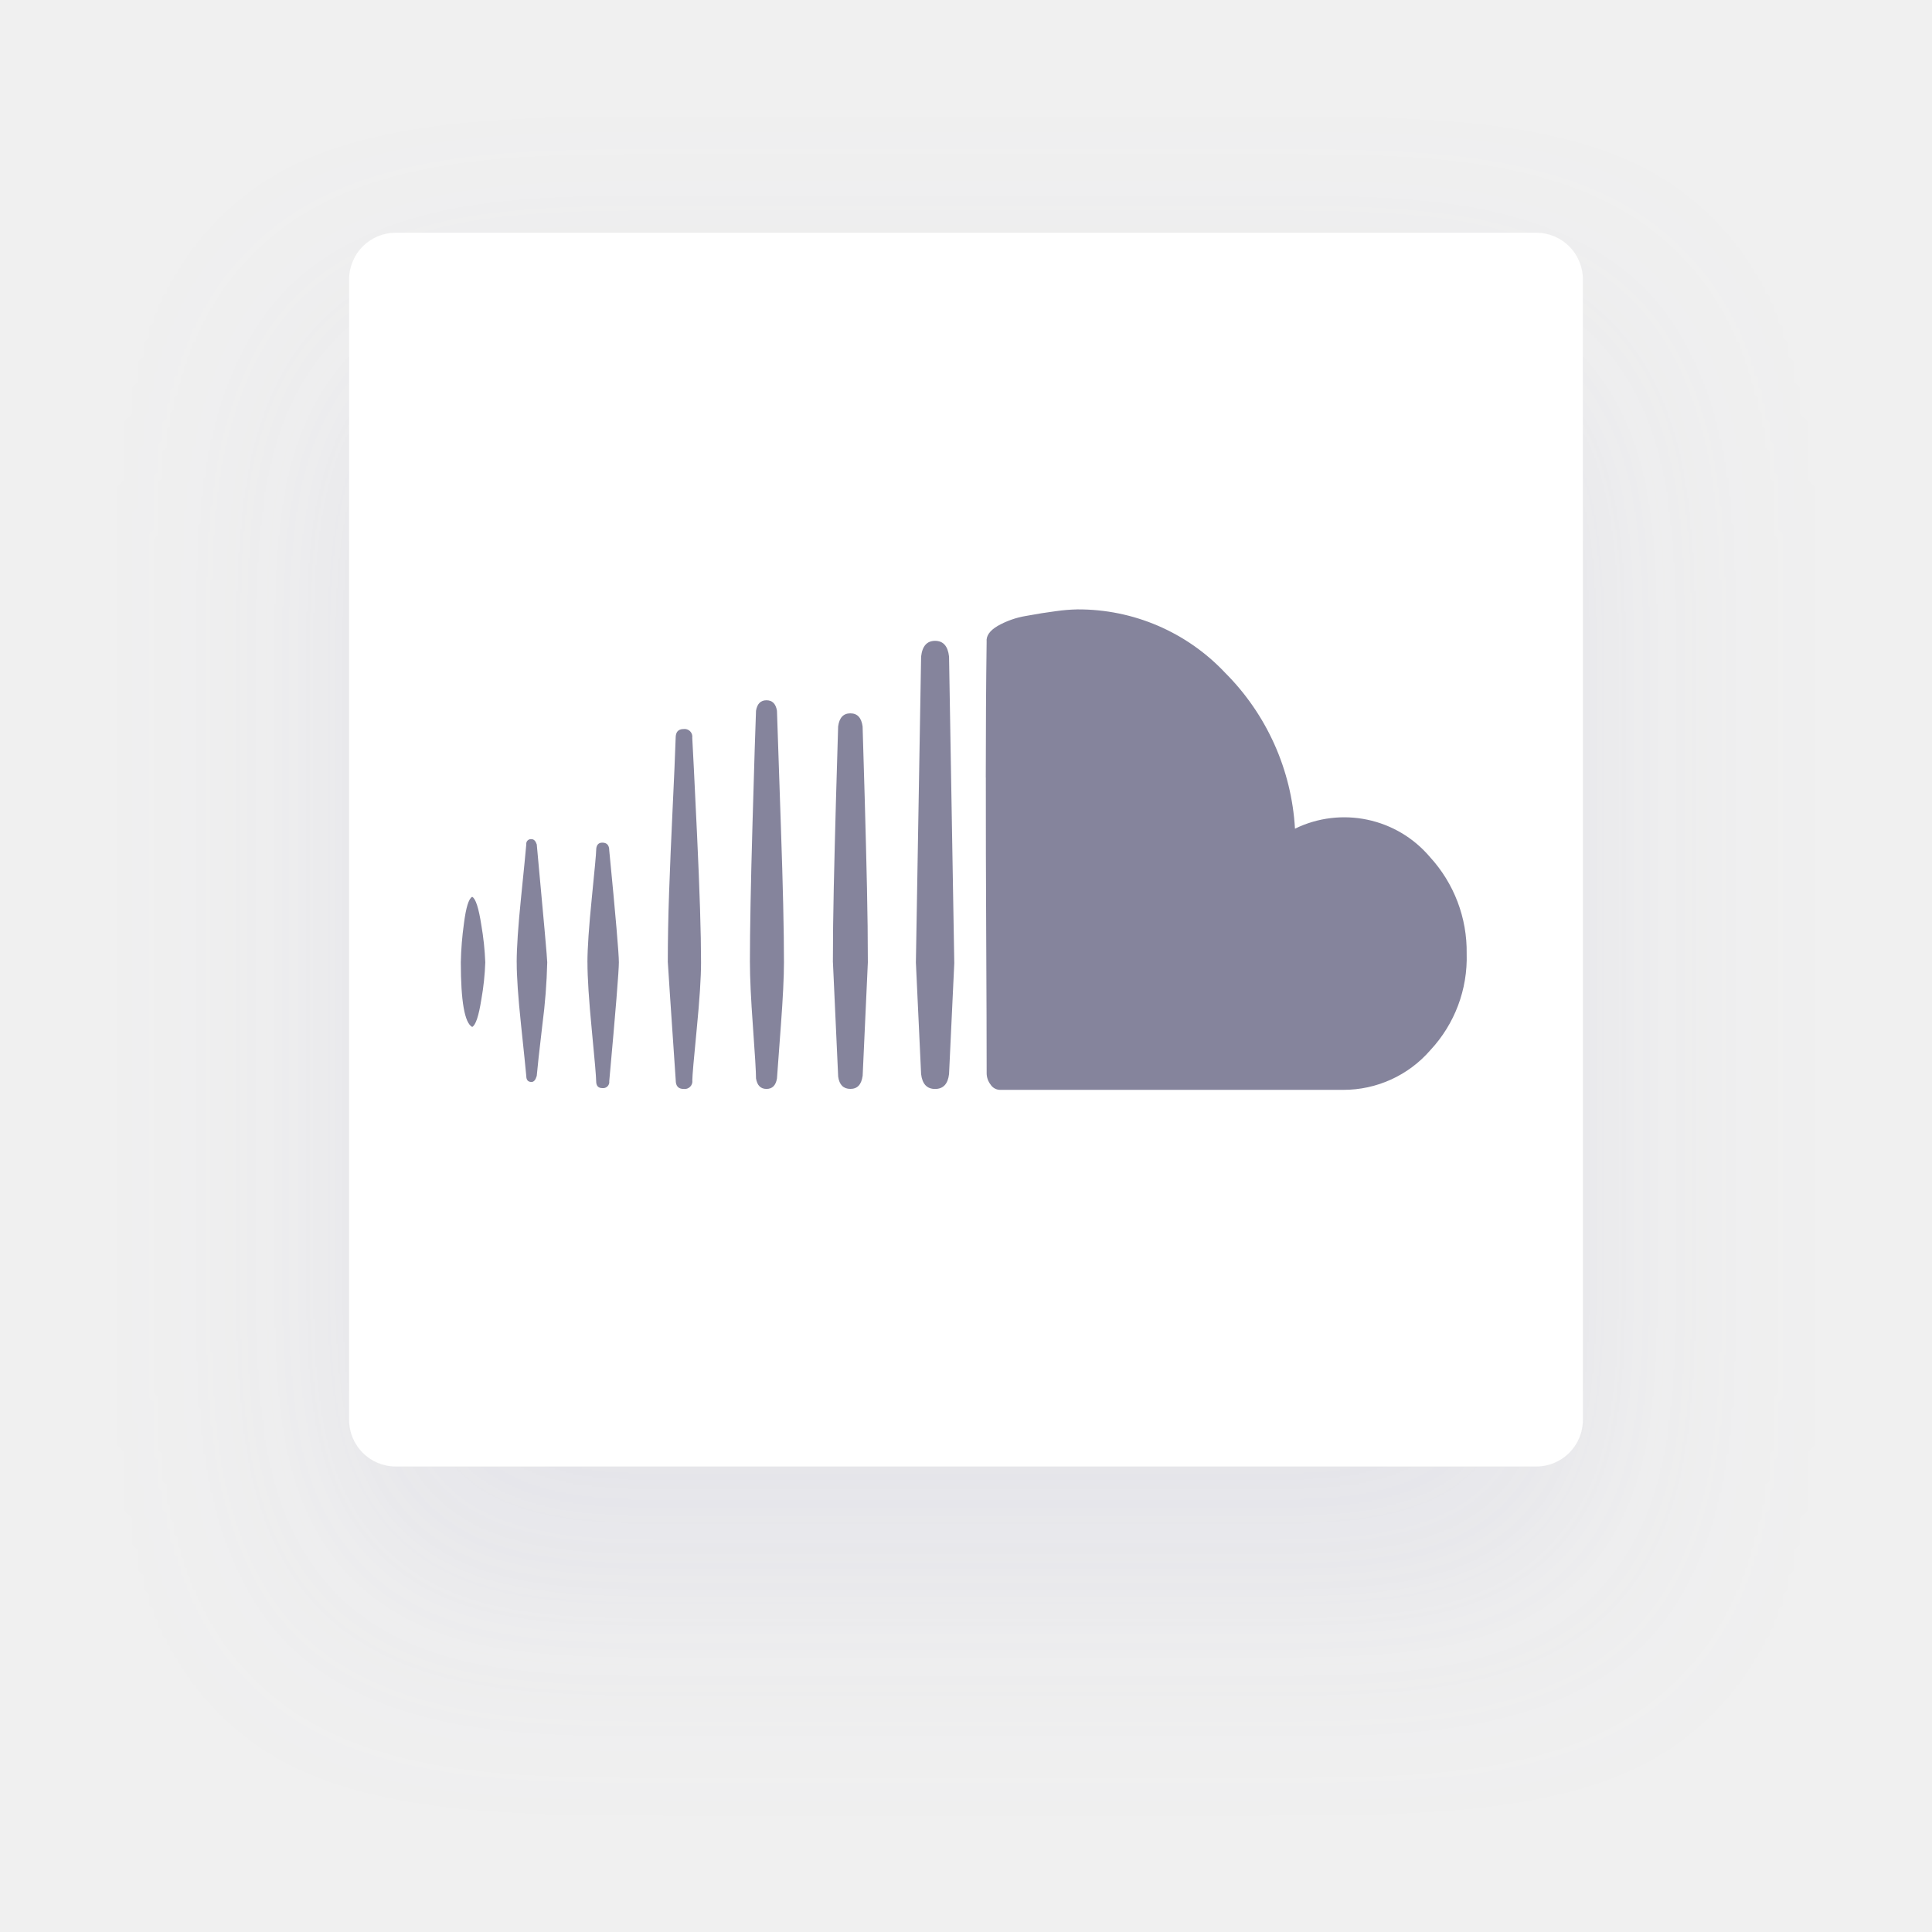
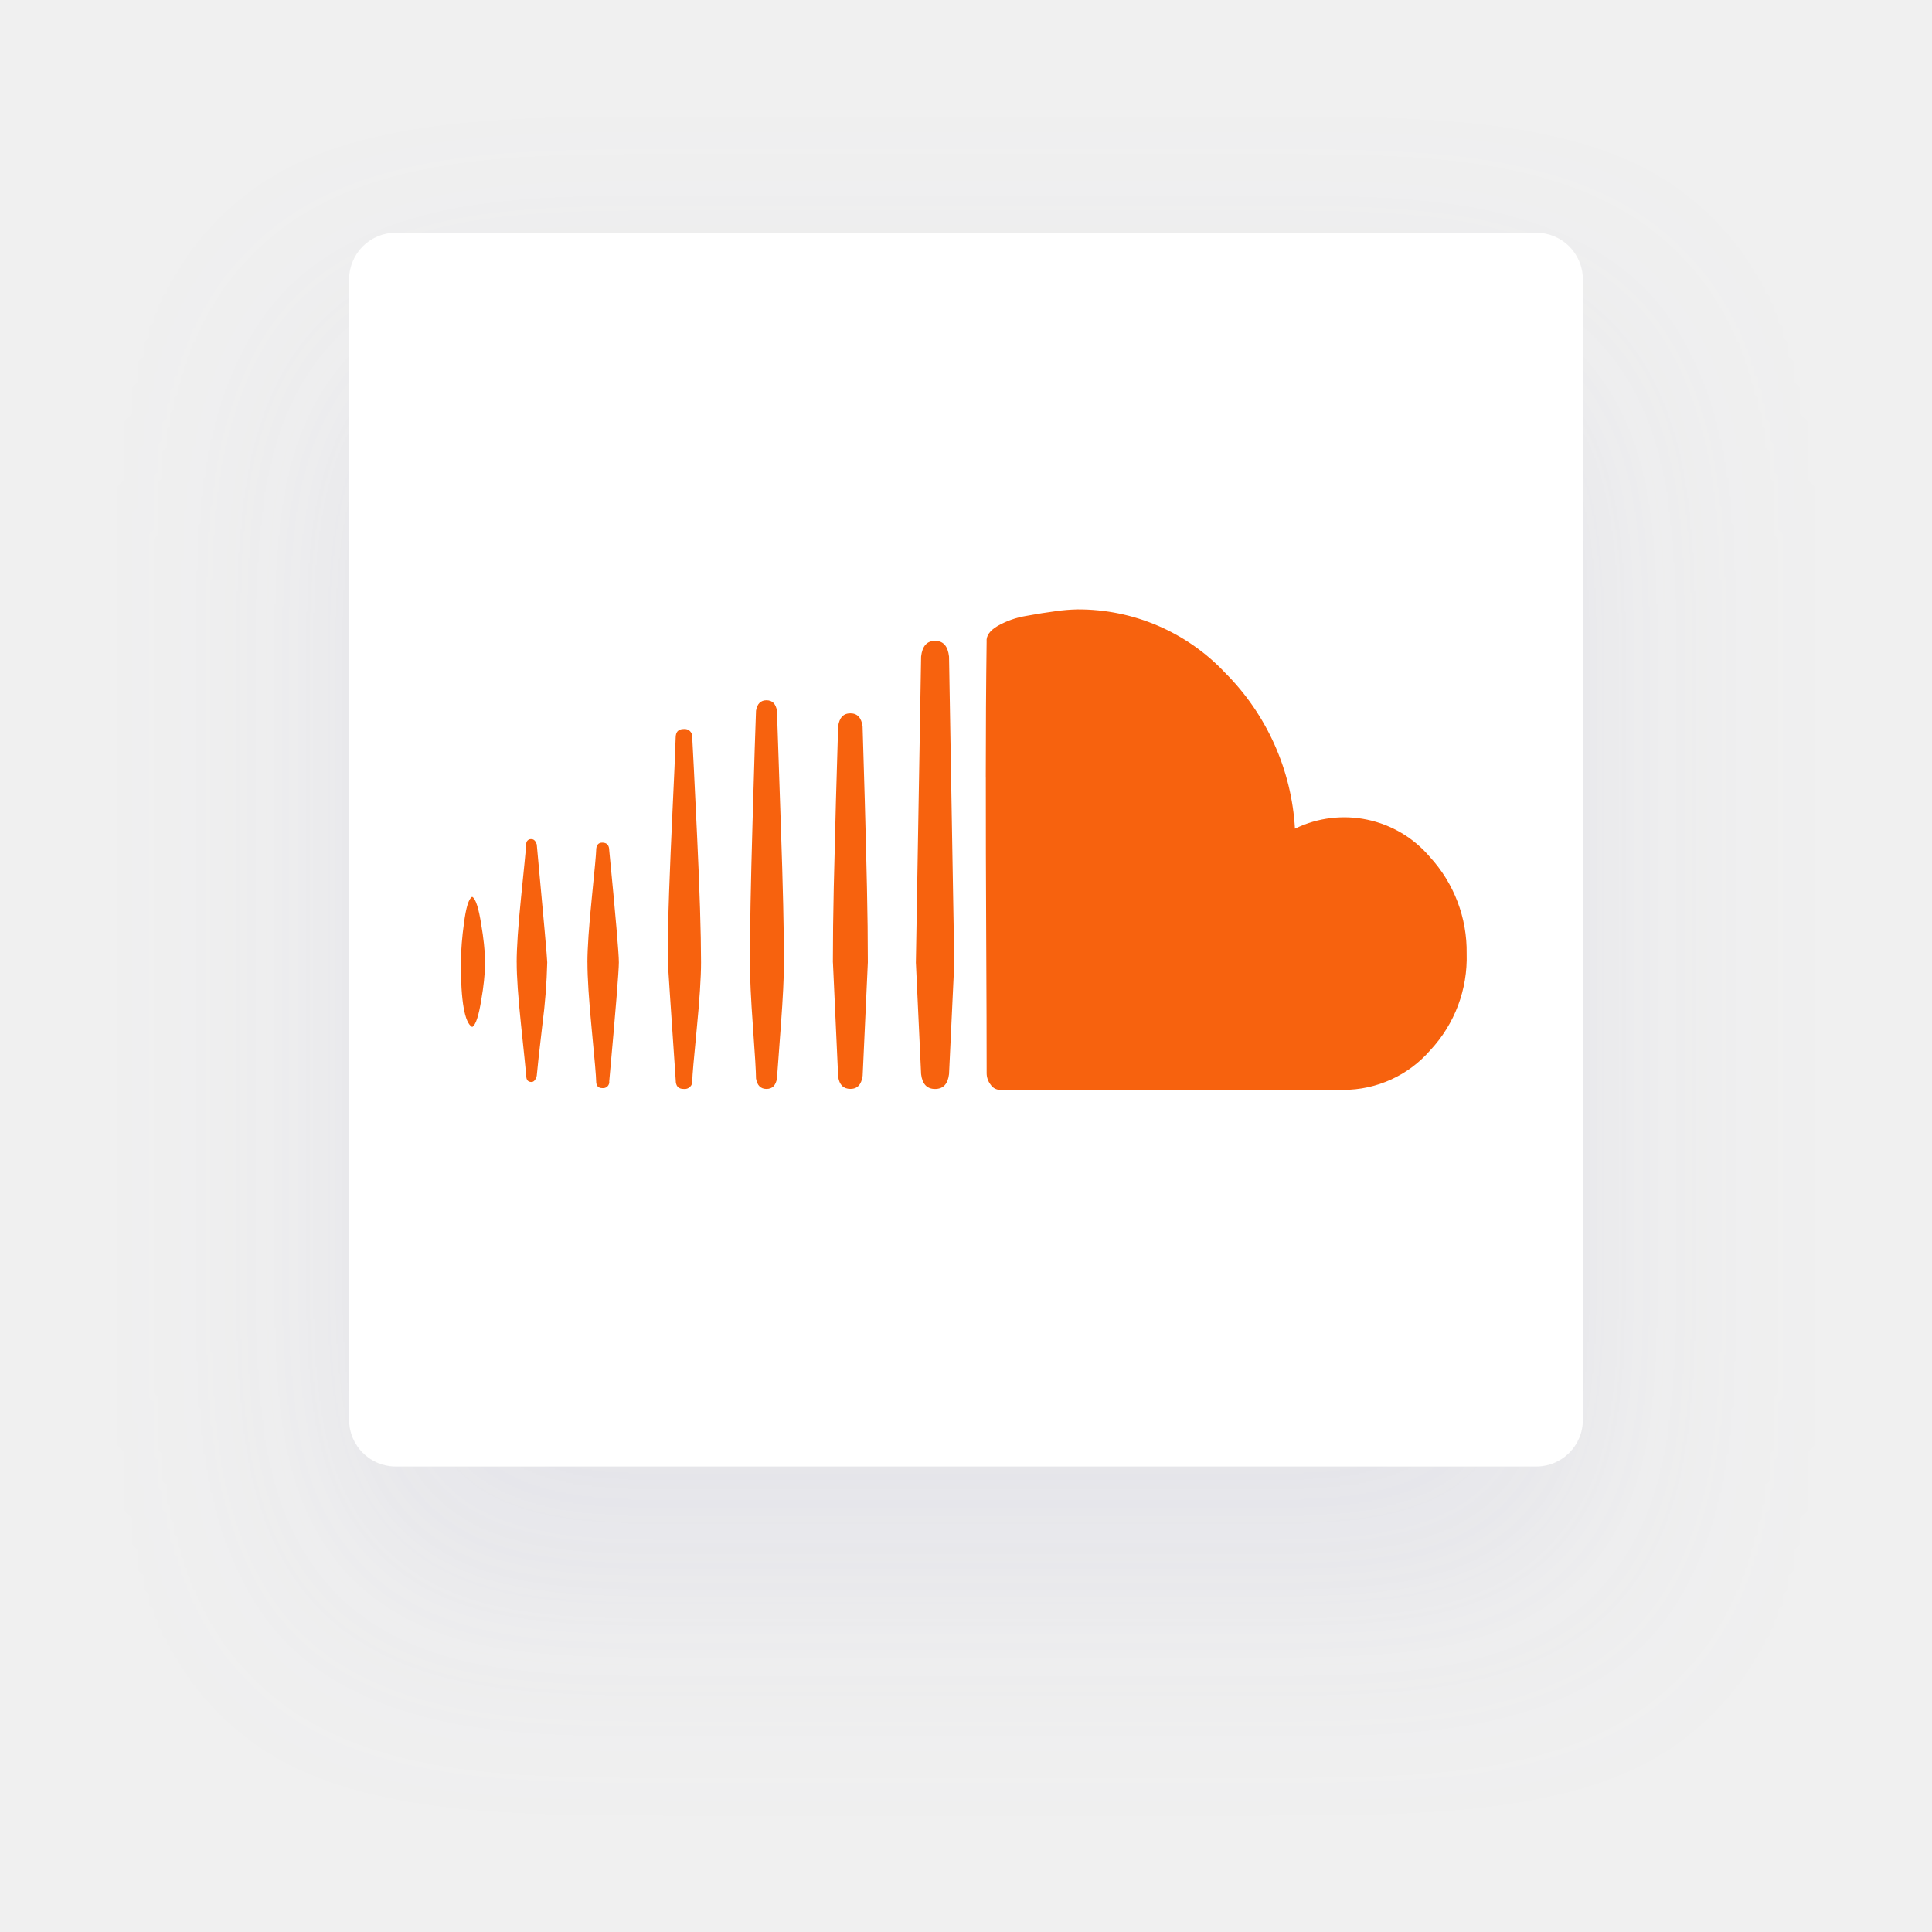
<svg xmlns="http://www.w3.org/2000/svg" width="166" height="166" viewBox="0 0 166 166">
  <defs>
-     <filter id="Rectangle_1990" x="0" y="0" width="166" height="166" filterUnits="userSpaceOnUse">
+     <filter id="Rectangle_2540" x="0" y="0" width="166" height="166" filterUnits="userSpaceOnUse">
      <feOffset dy="10" input="SourceAlpha" />
      <feGaussianBlur stdDeviation="10" result="blur" />
      <feFlood flood-color="#a7a4cb" flood-opacity="0.161" />
      <feComposite operator="in" in2="blur" />
      <feComposite in="SourceGraphic" />
    </filter>
  </defs>
-   <g id="Group_3387" data-name="Group 3387" transform="translate(30 20)">
-     <g transform="matrix(1, 0, 0, 1, -30, -20)" filter="url(#Rectangle_1990)">
-       <rect id="Rectangle_1990-2" data-name="Rectangle 1990" width="106" height="106" rx="4" transform="translate(30 20)" fill="#fff" />
+   <g id="Group_3934" data-name="Group 3934" transform="translate(-17702 749)">
+     <g transform="matrix(1, 0, 0, 1, 17702, -749)" filter="url(#Rectangle_2540)">
+       <rect id="Rectangle_2540-2" data-name="Rectangle 2540" width="106" height="106" rx="4" transform="translate(30 20)" fill="#fff" />
    </g>
-     <path id="Icon_zocial-soundcloud" data-name="Icon zocial-soundcloud" d="M-2.641,40.224a28.075,28.075,0,0,1,.263-3.3q.264-2.1.713-2.327.45.225.788,2.439a24.089,24.089,0,0,1,.338,3.19,22.5,22.5,0,0,1-.338,3.187c-.225,1.424-.488,2.214-.788,2.364Q-2.64,45.252-2.641,40.224Zm4.8,0q0-1.875.375-5.556t.45-4.576a.4.4,0,0,1,.45-.45q.3,0,.45.45.9,9.679.9,10.132a50.139,50.139,0,0,1-.413,5.327q-.415,3.529-.488,4.431c-.1.347-.251.523-.45.523-.3,0-.45-.174-.45-.523q-.074-.827-.45-4.393T2.162,40.224Zm6.079,0q0-1.8.375-5.519t.375-4.09c0-.45.176-.675.525-.675.4,0,.6.225.6.675q.827,8.482.826,9.609t-.826,10.207a.531.531,0,0,1-.6.6c-.349,0-.525-.2-.525-.6q0-.524-.375-4.391T8.241,40.224Zm6.905,0q0-2.853.113-6.042t.3-7.133q.19-3.94.263-6.117,0-.749.675-.751a.663.663,0,0,1,.751.751q.074,1.2.413,8.369T18,40.222q0,1.953-.375,5.777t-.375,4.353a.662.662,0,0,1-.751.751c-.45,0-.675-.249-.675-.751Q15.15,40.448,15.146,40.224Zm7.055,0q0-4.13.225-11.971t.3-9.645q.151-.9.9-.9t.9.9q.074,2.4.338,9.98t.263,11.636q0,1.875-.263,5.4t-.338,4.578q-.148.9-.9.9c-.5,0-.8-.3-.9-.9q0-.823-.263-4.431T22.2,40.224Zm7.13,0q0-3,.075-6.382t.188-7.505q.113-4.127.188-6.38c.1-.751.45-1.126,1.051-1.126s.95.375,1.051,1.126q.074,2.252.188,6.38t.188,7.505q.074,3.377.075,6.382,0,.148-.45,9.83v-.073Q31.732,51.1,30.833,51.1t-1.051-1.051Q29.332,40.372,29.332,40.224Zm7.13.073q0-.225.45-26.344c.1-.9.5-1.351,1.2-1.351s1.1.45,1.2,1.351q.45,26.119.45,26.344,0,.074-.45,9.532c-.1.849-.5,1.276-1.2,1.276s-1.1-.427-1.2-1.276Q36.462,40.372,36.462,40.3Zm6.007-15.949q0-6.192.073-11.671-.074-.749.938-1.351a7.382,7.382,0,0,1,2.439-.863q1.425-.264,2.589-.413a15.035,15.035,0,0,1,1.836-.15,17.3,17.3,0,0,1,12.684,5.441,20.6,20.6,0,0,1,6.007,13.4,9.651,9.651,0,0,1,11.6,2.439,12.007,12.007,0,0,1,3.152,8.294,11.626,11.626,0,0,1-3.115,8.291,9.876,9.876,0,0,1-7.5,3.417h-29.5a.974.974,0,0,1-.788-.45,1.6,1.6,0,0,1-.34-.976q0-4.127-.038-11.671T42.469,24.348Z" transform="translate(12.235 22.46)" fill="rgba(13,10,58,0.5)" />
+     <path id="Icon_zocial-soundcloud" data-name="Icon zocial-soundcloud" d="M-2.641,40.224a28.075,28.075,0,0,1,.263-3.3q.264-2.1.713-2.327.45.225.788,2.439a24.089,24.089,0,0,1,.338,3.19,22.5,22.5,0,0,1-.338,3.187c-.225,1.424-.488,2.214-.788,2.364Q-2.64,45.252-2.641,40.224Zm4.8,0q0-1.875.375-5.556t.45-4.576a.4.4,0,0,1,.45-.45q.3,0,.45.45.9,9.679.9,10.132a50.139,50.139,0,0,1-.413,5.327q-.415,3.529-.488,4.431c-.1.347-.251.523-.45.523-.3,0-.45-.174-.45-.523q-.074-.827-.45-4.393T2.162,40.224Zm6.079,0q0-1.8.375-5.519t.375-4.09c0-.45.176-.675.525-.675.4,0,.6.225.6.675q.827,8.482.826,9.609t-.826,10.207a.531.531,0,0,1-.6.6c-.349,0-.525-.2-.525-.6q0-.524-.375-4.391T8.241,40.224Zm6.905,0q0-2.853.113-6.042t.3-7.133q.19-3.94.263-6.117,0-.749.675-.751a.663.663,0,0,1,.751.751q.074,1.2.413,8.369T18,40.222q0,1.953-.375,5.777t-.375,4.353a.662.662,0,0,1-.751.751c-.45,0-.675-.249-.675-.751Q15.15,40.448,15.146,40.224Zm7.055,0q0-4.13.225-11.971t.3-9.645q.151-.9.9-.9t.9.9q.074,2.4.338,9.98t.263,11.636q0,1.875-.263,5.4t-.338,4.578q-.148.9-.9.9c-.5,0-.8-.3-.9-.9q0-.823-.263-4.431T22.2,40.224Zm7.13,0q0-3,.075-6.382t.188-7.505q.113-4.127.188-6.38c.1-.751.45-1.126,1.051-1.126s.95.375,1.051,1.126q.074,2.252.188,6.38t.188,7.505q.074,3.377.075,6.382,0,.148-.45,9.83v-.073Q31.732,51.1,30.833,51.1t-1.051-1.051Q29.332,40.372,29.332,40.224Zm7.13.073q0-.225.45-26.344c.1-.9.5-1.351,1.2-1.351s1.1.45,1.2,1.351q.45,26.119.45,26.344,0,.074-.45,9.532c-.1.849-.5,1.276-1.2,1.276s-1.1-.427-1.2-1.276Q36.462,40.372,36.462,40.3Zm6.007-15.949q0-6.192.073-11.671-.074-.749.938-1.351a7.382,7.382,0,0,1,2.439-.863q1.425-.264,2.589-.413a15.035,15.035,0,0,1,1.836-.15,17.3,17.3,0,0,1,12.684,5.441,20.6,20.6,0,0,1,6.007,13.4,9.651,9.651,0,0,1,11.6,2.439,12.007,12.007,0,0,1,3.152,8.294,11.626,11.626,0,0,1-3.115,8.291,9.876,9.876,0,0,1-7.5,3.417h-29.5a.974.974,0,0,1-.788-.45,1.6,1.6,0,0,1-.34-.976q0-4.127-.038-11.671T42.469,24.348Z" transform="translate(17744.234 -706.54)" fill="#f7620e" />
  </g>
</svg>
